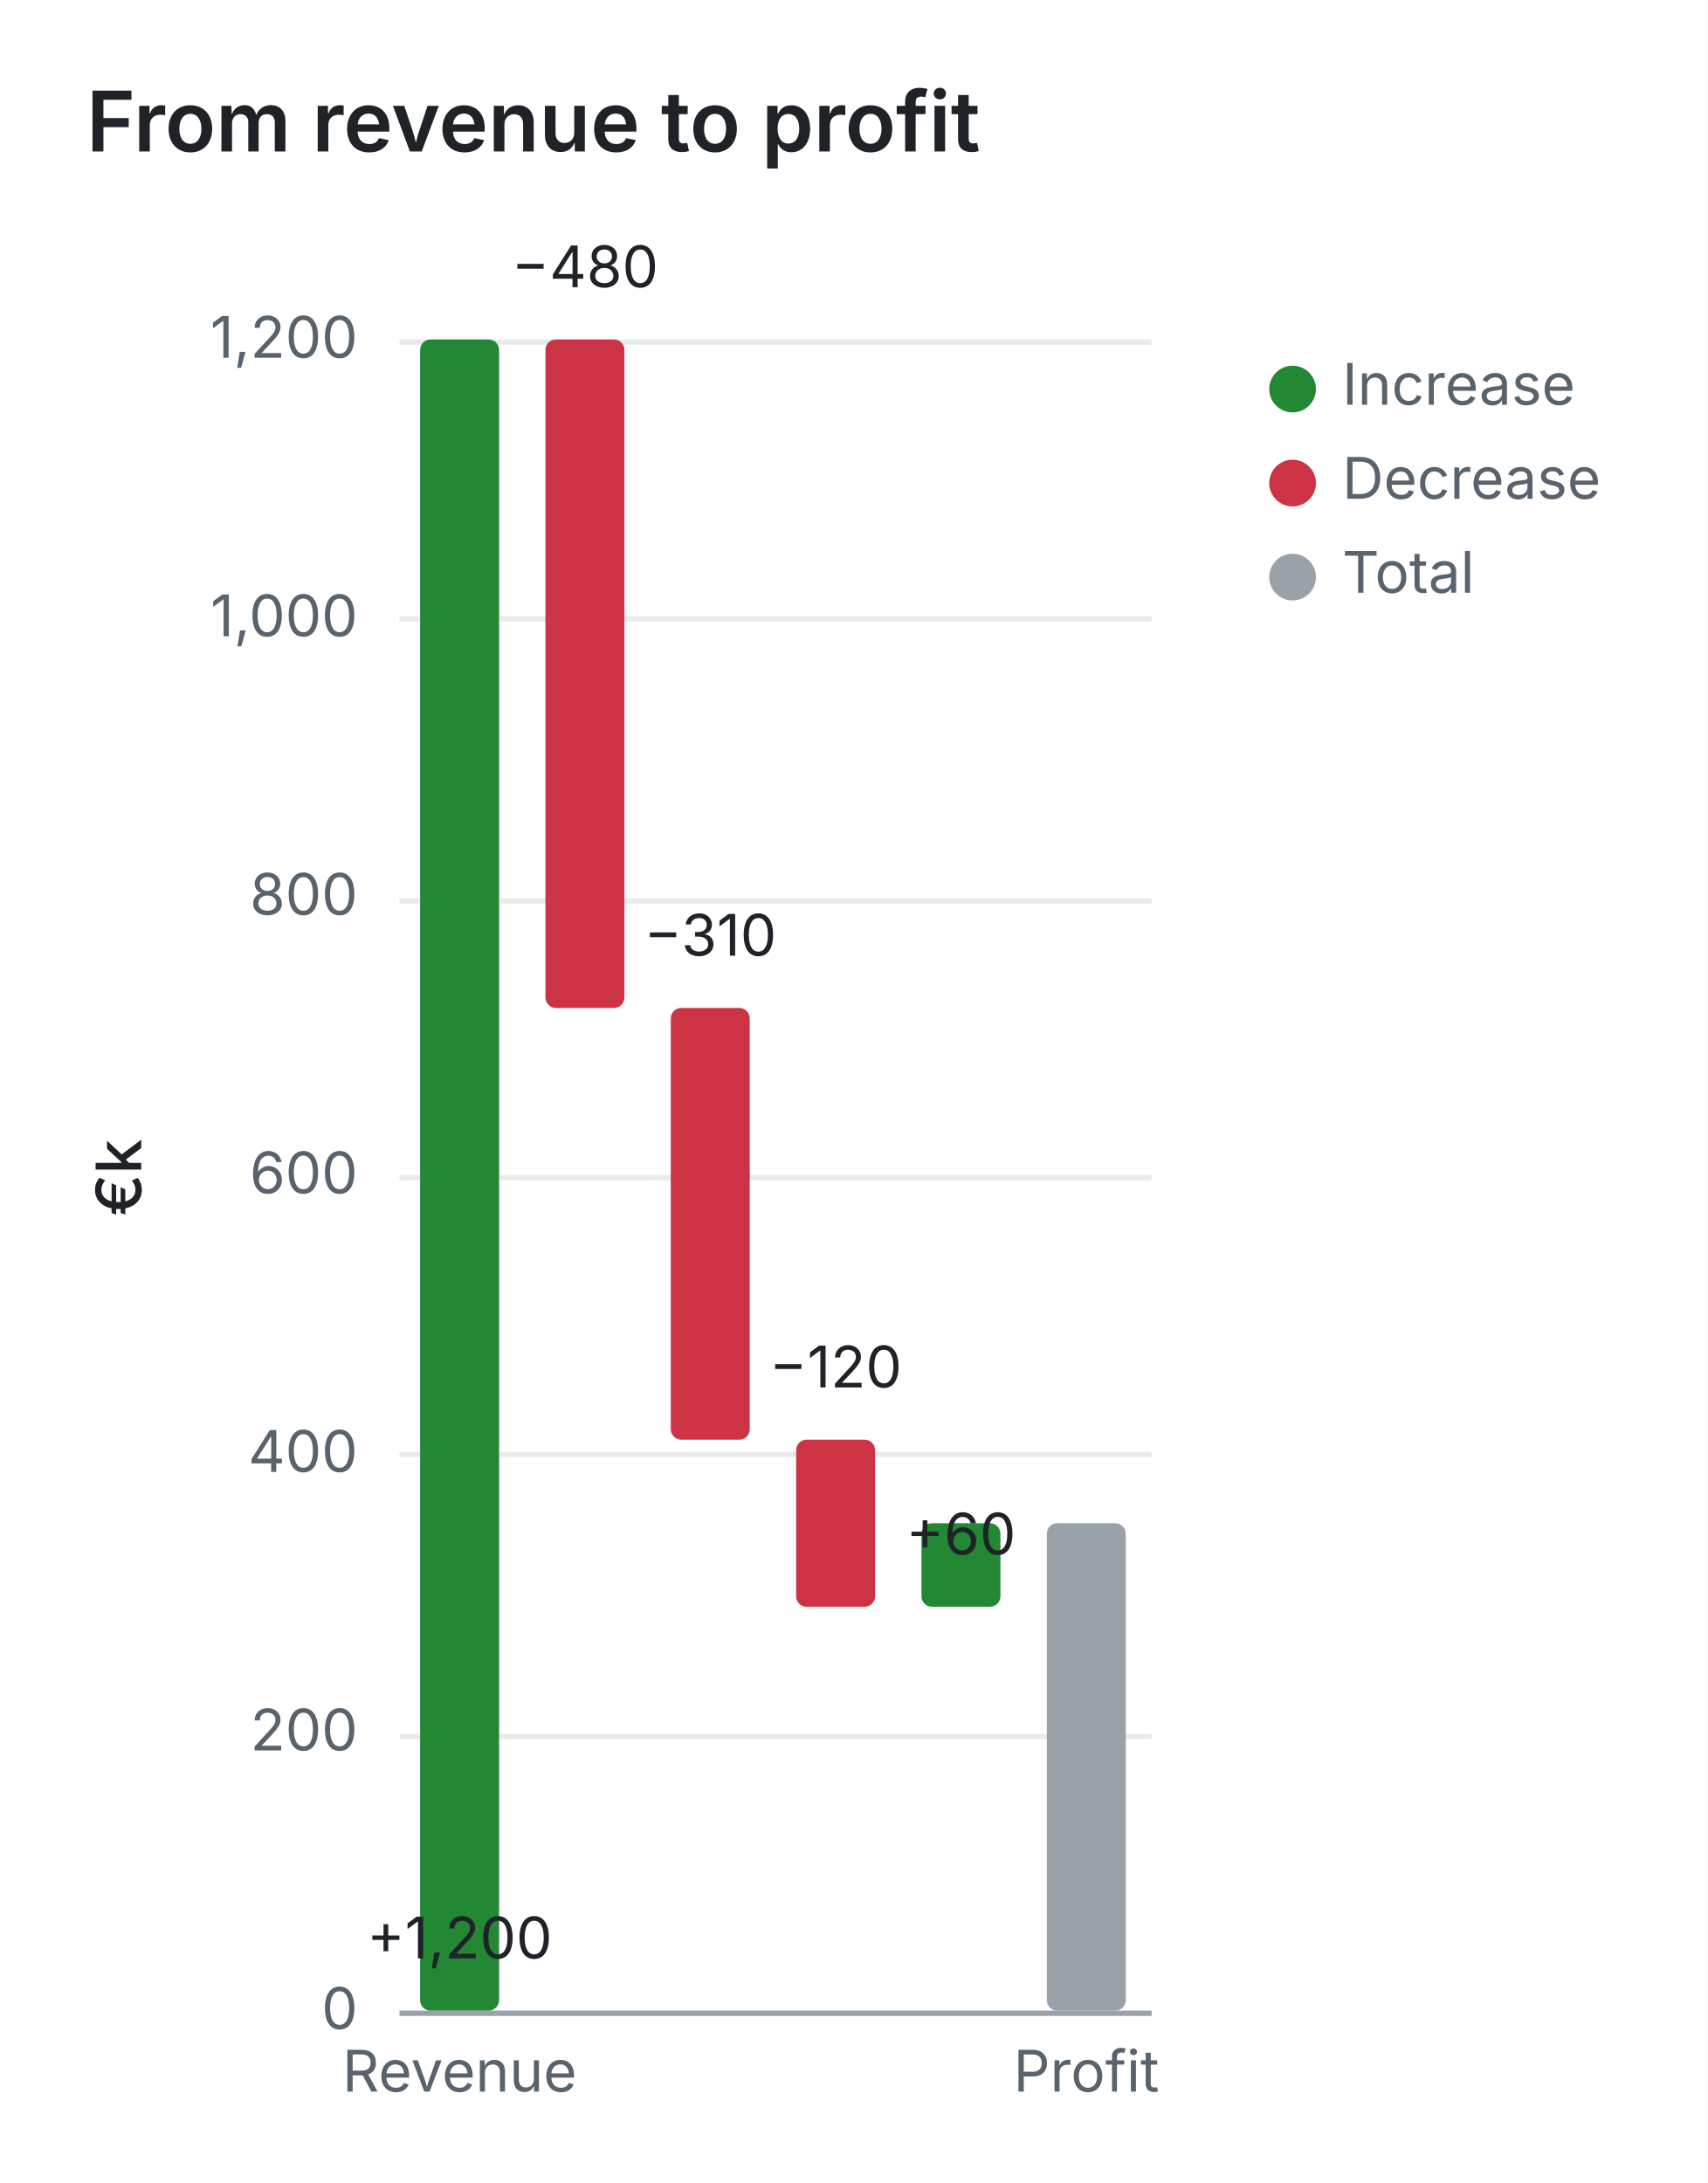
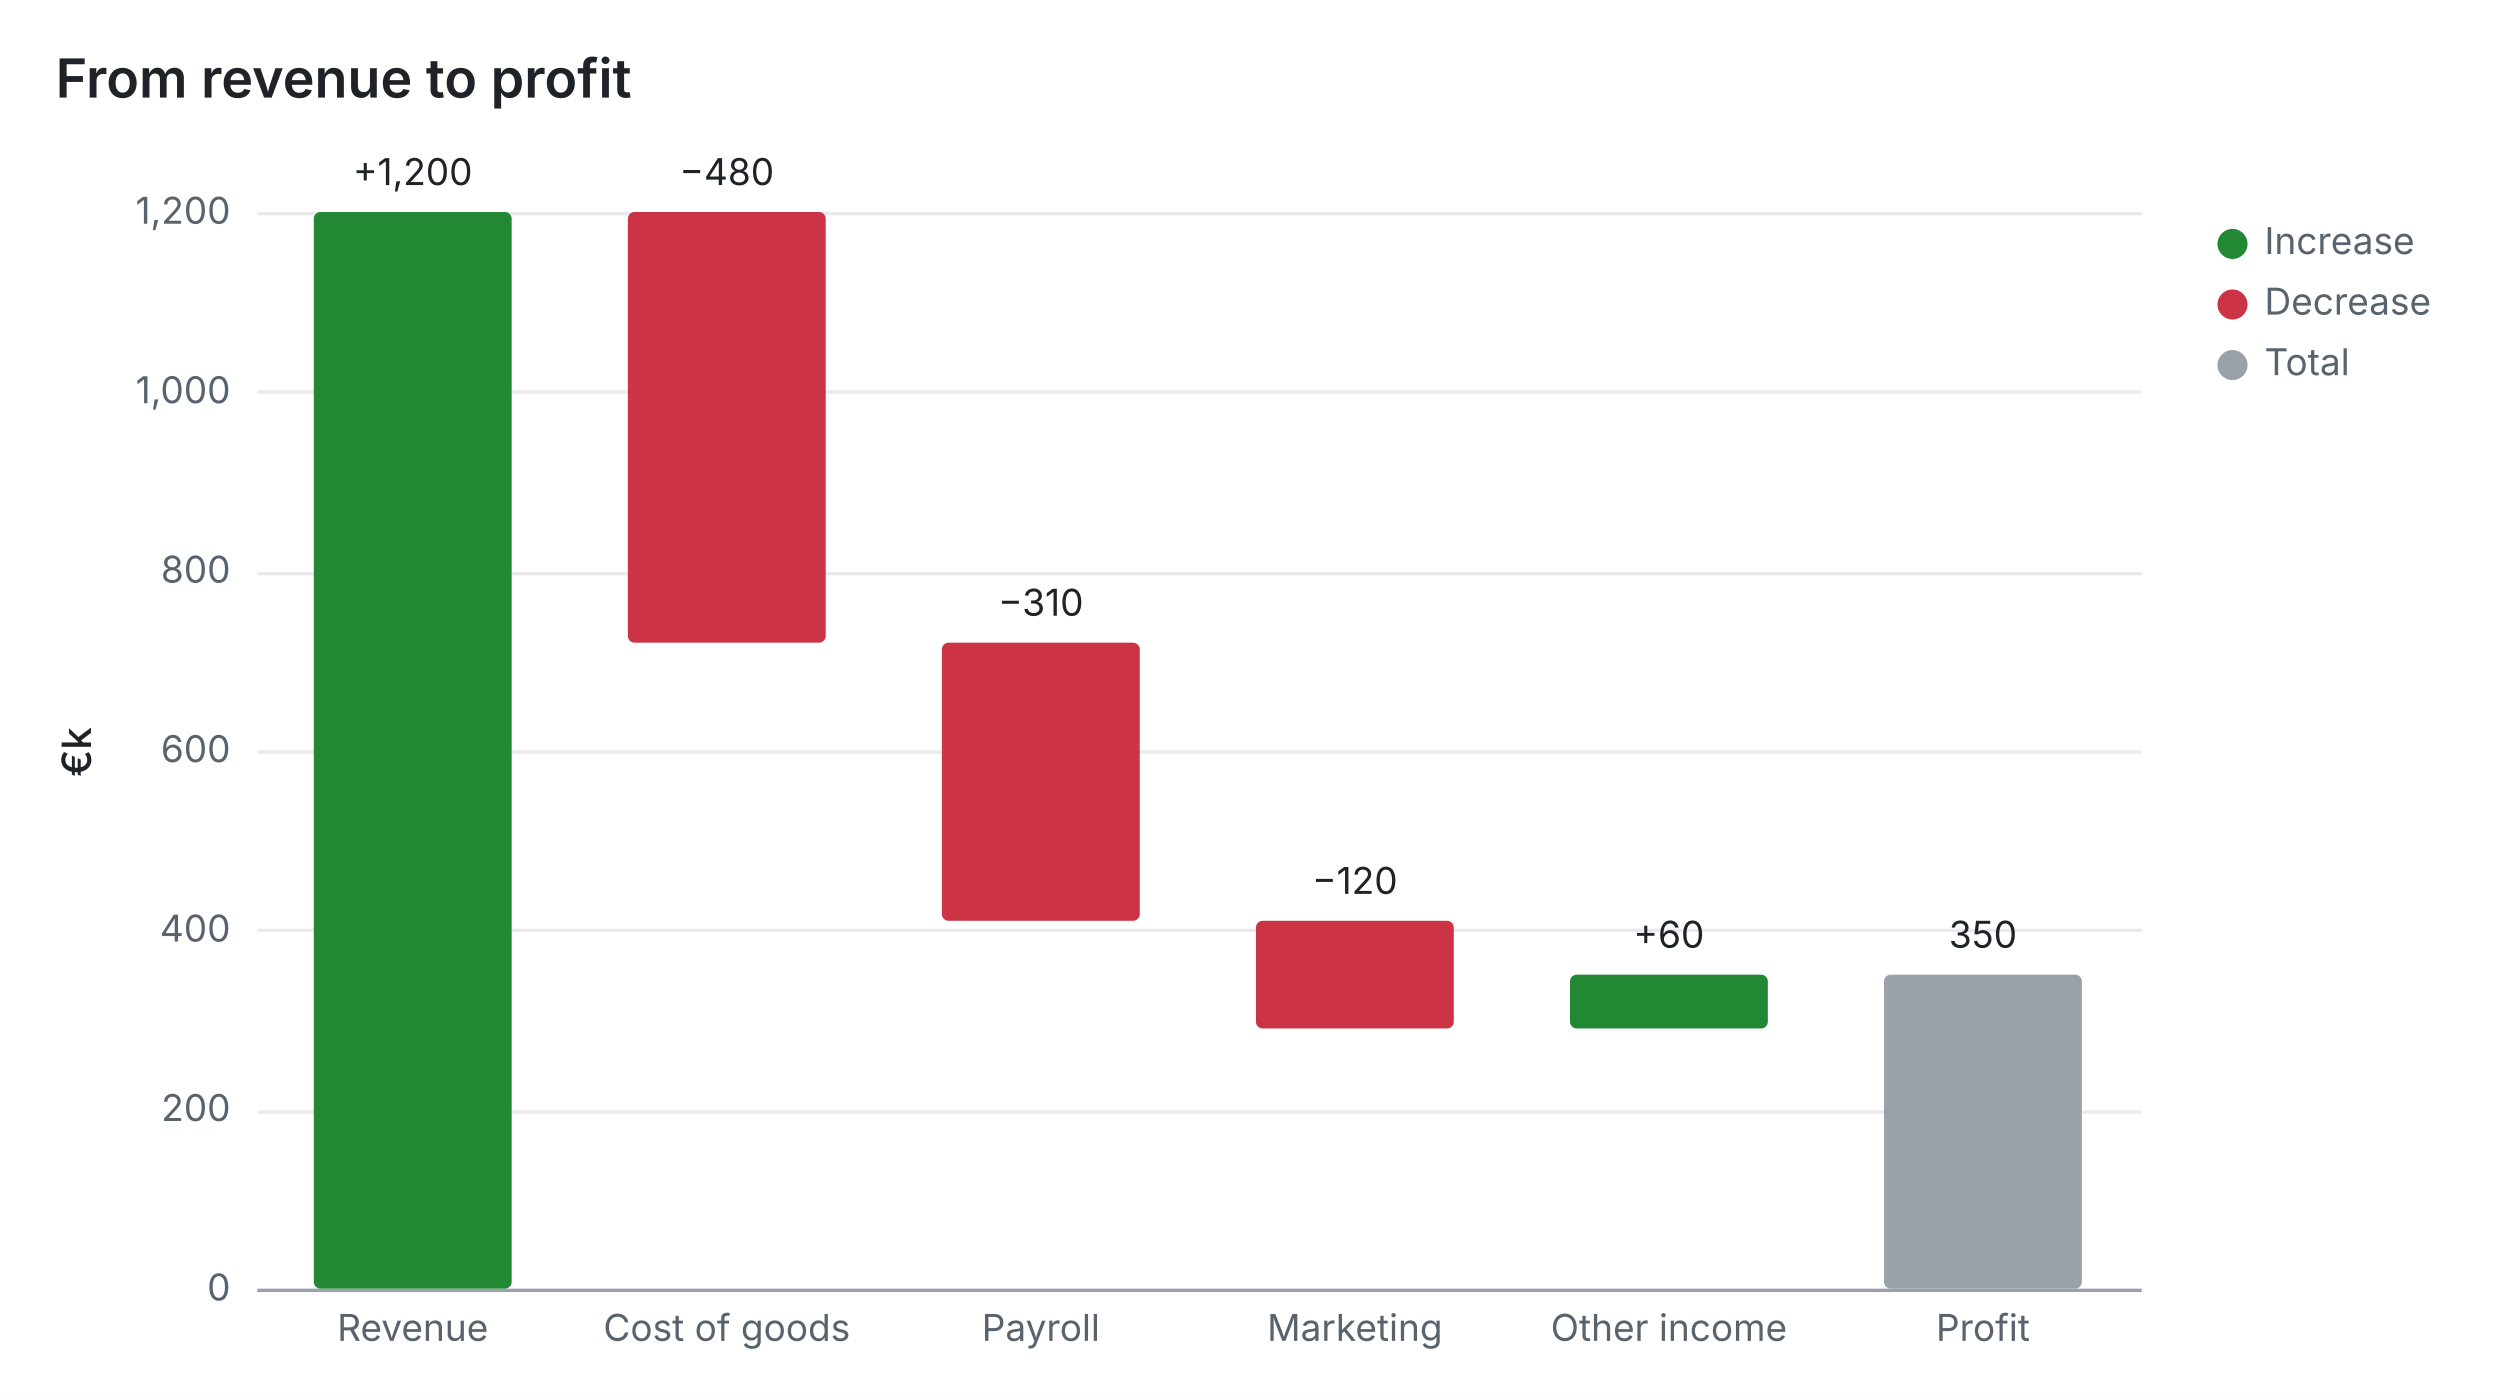
- <svg xmlns="http://www.w3.org/2000/svg" role="img" aria-labelledby="c6b87b24c-0 c6b87b24c-1" version="1.1" class="marks" width="327" height="418" viewBox="0 0 327 418">
-   <rect width="327" height="418" fill="#FFFFFF" />
-   <g fill="none" stroke-miterlimit="4" transform="translate(76,65)">
+ <svg xmlns="http://www.w3.org/2000/svg" role="img" aria-labelledby="c8e2d898a-0 c8e2d898a-1" version="1.1" class="marks" width="743" height="416" viewBox="0 0 743 416">
+   <rect width="743" height="416" fill="#FFFFFF" />
+   <g fill="none" stroke-miterlimit="4" transform="translate(76,63)">
    <g class="mark-group role-frame root" role="graphics-object" aria-roledescription="group mark container">
      <g transform="translate(0,0)">
-         <path class="background" aria-hidden="true" d="M0,0h144v320h-144Z" />
+         <path class="background" aria-hidden="true" d="M0,0h560v320h-560Z" />
        <g>
          <g class="mark-group role-axis" aria-hidden="true">
            <g transform="translate(0.5,0.5)">
              <path class="background" aria-hidden="true" d="M0,0h0v0h0Z" pointer-events="none" />
              <g>
                <g class="mark-rule role-axis-grid" pointer-events="none">
-                   <line transform="translate(0,320)" x2="144" y2="0" stroke="#E8EAED" stroke-width="1" stroke-dasharray="" opacity="1" />
-                   <line transform="translate(0,267)" x2="144" y2="0" stroke="#E8EAED" stroke-width="1" stroke-dasharray="" opacity="1" />
-                   <line transform="translate(0,213)" x2="144" y2="0" stroke="#E8EAED" stroke-width="1" stroke-dasharray="" opacity="1" />
-                   <line transform="translate(0,160)" x2="144" y2="0" stroke="#E8EAED" stroke-width="1" stroke-dasharray="" opacity="1" />
-                   <line transform="translate(0,107)" x2="144" y2="0" stroke="#E8EAED" stroke-width="1" stroke-dasharray="" opacity="1" />
-                   <line transform="translate(0,53)" x2="144" y2="0" stroke="#E8EAED" stroke-width="1" stroke-dasharray="" opacity="1" />
-                   <line transform="translate(0,0)" x2="144" y2="0" stroke="#E8EAED" stroke-width="1" stroke-dasharray="" opacity="1" />
+                   <line transform="translate(0,320)" x2="560" y2="0" stroke="#E8EAED" stroke-width="1" stroke-dasharray="" opacity="1" />
+                   <line transform="translate(0,267)" x2="560" y2="0" stroke="#E8EAED" stroke-width="1" stroke-dasharray="" opacity="1" />
+                   <line transform="translate(0,213)" x2="560" y2="0" stroke="#E8EAED" stroke-width="1" stroke-dasharray="" opacity="1" />
+                   <line transform="translate(0,160)" x2="560" y2="0" stroke="#E8EAED" stroke-width="1" stroke-dasharray="" opacity="1" />
+                   <line transform="translate(0,107)" x2="560" y2="0" stroke="#E8EAED" stroke-width="1" stroke-dasharray="" opacity="1" />
+                   <line transform="translate(0,53)" x2="560" y2="0" stroke="#E8EAED" stroke-width="1" stroke-dasharray="" opacity="1" />
+                   <line transform="translate(0,0)" x2="560" y2="0" stroke="#E8EAED" stroke-width="1" stroke-dasharray="" opacity="1" />
                </g>
              </g>
              <path class="foreground" aria-hidden="true" d="" pointer-events="none" display="none" />
            </g>
          </g>
          <g class="mark-group role-axis" role="graphics-symbol" aria-roledescription="axis" aria-label="X-axis for a discrete scale with 6 values: Revenue, Cost of goods, Payroll, Marketing, Other income, Profit">
            <g transform="translate(0.5,320.5)">
              <path class="background" aria-hidden="true" d="M0,0h0v0h0Z" pointer-events="none" />
              <g>
                <g class="mark-text role-axis-label" pointer-events="none">
-                   <text text-anchor="middle" transform="translate(11.5,15)" font-family="Inter, sans-serif" font-size="11px" fill="#59636E" opacity="1">Revenue</text>
-                   <text text-anchor="middle" transform="translate(35.5,15)" font-family="Inter, sans-serif" font-size="11px" fill="#59636E" opacity="0">Cost of goods</text>
-                   <text text-anchor="middle" transform="translate(59.5,15)" font-family="Inter, sans-serif" font-size="11px" fill="#59636E" opacity="0">Payroll</text>
-                   <text text-anchor="middle" transform="translate(83.5,15)" font-family="Inter, sans-serif" font-size="11px" fill="#59636E" opacity="0">Marketing</text>
-                   <text text-anchor="middle" transform="translate(107.5,15)" font-family="Inter, sans-serif" font-size="11px" fill="#59636E" opacity="0">Other income</text>
-                   <text text-anchor="middle" transform="translate(131.5,15)" font-family="Inter, sans-serif" font-size="11px" fill="#59636E" opacity="1">Profit</text>
+                   <text text-anchor="middle" transform="translate(46.16667,15)" font-family="Inter, sans-serif" font-size="11px" fill="#59636E" opacity="1">Revenue</text>
+                   <text text-anchor="middle" transform="translate(139.5,15)" font-family="Inter, sans-serif" font-size="11px" fill="#59636E" opacity="1">Cost of goods</text>
+                   <text text-anchor="middle" transform="translate(232.8333,15)" font-family="Inter, sans-serif" font-size="11px" fill="#59636E" opacity="1">Payroll</text>
+                   <text text-anchor="middle" transform="translate(326.1667,15)" font-family="Inter, sans-serif" font-size="11px" fill="#59636E" opacity="1">Marketing</text>
+                   <text text-anchor="middle" transform="translate(419.5,15)" font-family="Inter, sans-serif" font-size="11px" fill="#59636E" opacity="1">Other income</text>
+                   <text text-anchor="middle" transform="translate(512.8333,15)" font-family="Inter, sans-serif" font-size="11px" fill="#59636E" opacity="1">Profit</text>
                </g>
                <g class="mark-rule role-axis-domain" pointer-events="none">
-                   <line transform="translate(0,0)" x2="144" y2="0" stroke="#9AA1A9" stroke-width="1" opacity="1" />
+                   <line transform="translate(0,0)" x2="560" y2="0" stroke="#9AA1A9" stroke-width="1" opacity="1" />
                </g>
              </g>
              <path class="foreground" aria-hidden="true" d="" pointer-events="none" display="none" />
            </g>
          </g>
          <g class="mark-group role-axis" role="graphics-symbol" aria-roledescription="axis" aria-label="Y-axis titled '€k' for a linear scale with values from 0 to 1,200">
            <g transform="translate(0.5,0.5)">
              <path class="background" aria-hidden="true" d="M0,0h0v0h0Z" pointer-events="none" />
              <g>
                <g class="mark-text role-axis-label" pointer-events="none">
                  <text text-anchor="end" transform="translate(-8,323)" font-family="Inter, sans-serif" font-size="11px" fill="#59636E" opacity="1">0</text>
                  <text text-anchor="end" transform="translate(-8,269.6667)" font-family="Inter, sans-serif" font-size="11px" fill="#59636E" opacity="1">200</text>
                  <text text-anchor="end" transform="translate(-8,216.3333)" font-family="Inter, sans-serif" font-size="11px" fill="#59636E" opacity="1">400</text>
                  <text text-anchor="end" transform="translate(-8,163)" font-family="Inter, sans-serif" font-size="11px" fill="#59636E" opacity="1">600</text>
                  <text text-anchor="end" transform="translate(-8,109.6667)" font-family="Inter, sans-serif" font-size="11px" fill="#59636E" opacity="1">800</text>
                  <text text-anchor="end" transform="translate(-8,56.33333)" font-family="Inter, sans-serif" font-size="11px" fill="#59636E" opacity="1">1,000</text>
                  <text text-anchor="end" transform="translate(-8,3)" font-family="Inter, sans-serif" font-size="11px" fill="#59636E" opacity="1">1,200</text>
                </g>
                <g class="mark-text role-axis-title" pointer-events="none">
                  <text text-anchor="middle" transform="translate(-46.46143,160) rotate(-90) translate(0,-3)" font-family="Inter, sans-serif" font-size="12px" font-weight="500" fill="#1F2328" opacity="1">€k</text>
                </g>
              </g>
              <path class="foreground" aria-hidden="true" d="" pointer-events="none" display="none" />
            </g>
          </g>
          <g class="mark-rect role-mark layer_0_marks" role="graphics-object" aria-roledescription="rect mark container">
-             <path aria-label="step: Revenue; €k: 0; end: 1200; kind: Increase" role="graphics-symbol" aria-roledescription="bar" d="M6.44,0L17.56,0C18.664,0,19.56,0.896,19.56,2L19.56,318C19.56,319.104,18.664,320,17.56,320L6.44,320C5.336,320,4.44,319.104,4.44,318L4.44,2C4.44,0.896,5.336,0,6.44,0Z" fill="#228833" />
-             <path aria-label="step: Cost of goods; €k: 1200; end: 720; kind: Decrease" role="graphics-symbol" aria-roledescription="bar" d="M30.44,0L41.56,0C42.664,0,43.56,0.896,43.56,2L43.56,126C43.56,127.104,42.664,128,41.56,128L30.44,128C29.336,128,28.44,127.104,28.44,126L28.44,2C28.44,0.896,29.336,0,30.44,0Z" fill="#CC3344" />
-             <path aria-label="step: Payroll; €k: 720; end: 410; kind: Decrease" role="graphics-symbol" aria-roledescription="bar" d="M54.44,128L65.56,128C66.664,128,67.56,128.896,67.56,130L67.56,208.667C67.56,209.77,66.664,210.667,65.56,210.667L54.44,210.667C53.336,210.667,52.44,209.77,52.44,208.667L52.44,130C52.44,128.896,53.336,128,54.44,128Z" fill="#CC3344" />
-             <path aria-label="step: Marketing; €k: 410; end: 290; kind: Decrease" role="graphics-symbol" aria-roledescription="bar" d="M78.44,210.667L89.56,210.667C90.664,210.667,91.56,211.563,91.56,212.667L91.56,240.667C91.56,241.77,90.664,242.667,89.56,242.667L78.44,242.667C77.336,242.667,76.44,241.77,76.44,240.667L76.44,212.667C76.44,211.563,77.336,210.667,78.44,210.667Z" fill="#CC3344" />
-             <path aria-label="step: Other income; €k: 290; end: 350; kind: Increase" role="graphics-symbol" aria-roledescription="bar" d="M102.44,226.667L113.56,226.667C114.664,226.667,115.56,227.563,115.56,228.667L115.56,240.667C115.56,241.77,114.664,242.667,113.56,242.667L102.44,242.667C101.336,242.667,100.44,241.77,100.44,240.667L100.44,228.667C100.44,227.563,101.336,226.667,102.44,226.667Z" fill="#228833" />
-             <path aria-label="step: Profit; €k: 350; end: 0; kind: Total" role="graphics-symbol" aria-roledescription="bar" d="M126.44,226.667L137.56,226.667C138.664,226.667,139.56,227.563,139.56,228.667L139.56,318C139.56,319.104,138.664,320,137.56,320L126.44,320C125.336,320,124.44,319.104,124.44,318L124.44,228.667C124.44,227.563,125.336,226.667,126.44,226.667Z" fill="#9AA1A9" />
+             <path aria-label="step: Revenue; €k: 0; end: 1200; kind: Increase" role="graphics-symbol" aria-roledescription="bar" d="M19.267,0L74.067,0C75.17,0,76.067,0.896,76.067,2L76.067,318C76.067,319.104,75.17,320,74.067,320L19.267,320C18.163,320,17.267,319.104,17.267,318L17.267,2C17.267,0.896,18.163,0,19.267,0Z" fill="#228833" />
+             <path aria-label="step: Cost of goods; €k: 1200; end: 720; kind: Decrease" role="graphics-symbol" aria-roledescription="bar" d="M112.6,0L167.4,0C168.504,0,169.4,0.896,169.4,2L169.4,126C169.4,127.104,168.504,128,167.4,128L112.6,128C111.496,128,110.6,127.104,110.6,126L110.6,2C110.6,0.896,111.496,0,112.6,0Z" fill="#CC3344" />
+             <path aria-label="step: Payroll; €k: 720; end: 410; kind: Decrease" role="graphics-symbol" aria-roledescription="bar" d="M205.933,128L260.733,128C261.837,128,262.733,128.896,262.733,130L262.733,208.667C262.733,209.77,261.837,210.667,260.733,210.667L205.933,210.667C204.83,210.667,203.933,209.77,203.933,208.667L203.933,130C203.933,128.896,204.83,128,205.933,128Z" fill="#CC3344" />
+             <path aria-label="step: Marketing; €k: 410; end: 290; kind: Decrease" role="graphics-symbol" aria-roledescription="bar" d="M299.267,210.667L354.067,210.667C355.17,210.667,356.067,211.563,356.067,212.667L356.067,240.667C356.067,241.77,355.17,242.667,354.067,242.667L299.267,242.667C298.163,242.667,297.267,241.77,297.267,240.667L297.267,212.667C297.267,211.563,298.163,210.667,299.267,210.667Z" fill="#CC3344" />
+             <path aria-label="step: Other income; €k: 290; end: 350; kind: Increase" role="graphics-symbol" aria-roledescription="bar" d="M392.6,226.667L447.4,226.667C448.504,226.667,449.4,227.563,449.4,228.667L449.4,240.667C449.4,241.77,448.504,242.667,447.4,242.667L392.6,242.667C391.496,242.667,390.6,241.77,390.6,240.667L390.6,228.667C390.6,227.563,391.496,226.667,392.6,226.667Z" fill="#228833" />
+             <path aria-label="step: Profit; €k: 350; end: 0; kind: Total" role="graphics-symbol" aria-roledescription="bar" d="M485.933,226.667L540.733,226.667C541.837,226.667,542.733,227.563,542.733,228.667L542.733,318C542.733,319.104,541.837,320,540.733,320L485.933,320C484.83,320,483.933,319.104,483.933,318L483.933,228.667C483.933,227.563,484.83,226.667,485.933,226.667Z" fill="#9AA1A9" />
          </g>
          <g class="mark-text role-mark layer_1_marks" role="graphics-object" aria-roledescription="text mark container">
-             <text aria-label="step: Revenue; Max of previous: 0; amount: +1,200" role="graphics-symbol" aria-roledescription="text mark" text-anchor="middle" transform="translate(12,310)" font-family="Inter, sans-serif" font-size="11px" fill="#1F2328">+1,200</text>
-             <text aria-label="step: Cost of goods; Max of previous: 1200; amount: −480" role="graphics-symbol" aria-roledescription="text mark" text-anchor="middle" transform="translate(36,-10)" font-family="Inter, sans-serif" font-size="11px" fill="#1F2328">−480</text>
-             <text aria-label="step: Payroll; Max of previous: 720; amount: −310" role="graphics-symbol" aria-roledescription="text mark" text-anchor="middle" transform="translate(60,118)" font-family="Inter, sans-serif" font-size="11px" fill="#1F2328">−310</text>
-             <text aria-label="step: Marketing; Max of previous: 410; amount: −120" role="graphics-symbol" aria-roledescription="text mark" text-anchor="middle" transform="translate(84,200.6667)" font-family="Inter, sans-serif" font-size="11px" fill="#1F2328">−120</text>
-             <text aria-label="step: Other income; Max of previous: 290; amount: +60" role="graphics-symbol" aria-roledescription="text mark" text-anchor="middle" transform="translate(108,232.6667)" font-family="Inter, sans-serif" font-size="11px" fill="#1F2328">+60</text>
+             <text aria-label="step: Revenue; €k: 1200; label: +1,200" role="graphics-symbol" aria-roledescription="text mark" text-anchor="middle" transform="translate(46.66667,-8)" font-family="Inter, sans-serif" font-size="11px" fill="#1F2328">+1,200</text>
+             <text aria-label="step: Cost of goods; €k: 1200; label: −480" role="graphics-symbol" aria-roledescription="text mark" text-anchor="middle" transform="translate(140,-8)" font-family="Inter, sans-serif" font-size="11px" fill="#1F2328">−480</text>
+             <text aria-label="step: Payroll; €k: 720; label: −310" role="graphics-symbol" aria-roledescription="text mark" text-anchor="middle" transform="translate(233.3333,120)" font-family="Inter, sans-serif" font-size="11px" fill="#1F2328">−310</text>
+             <text aria-label="step: Marketing; €k: 410; label: −120" role="graphics-symbol" aria-roledescription="text mark" text-anchor="middle" transform="translate(326.6667,202.6667)" font-family="Inter, sans-serif" font-size="11px" fill="#1F2328">−120</text>
+             <text aria-label="step: Other income; €k: 350; label: +60" role="graphics-symbol" aria-roledescription="text mark" text-anchor="middle" transform="translate(420,218.6667)" font-family="Inter, sans-serif" font-size="11px" fill="#1F2328">+60</text>
+             <text aria-label="step: Profit; €k: 350; label: 350" role="graphics-symbol" aria-roledescription="text mark" text-anchor="middle" transform="translate(513.3333,218.6667)" font-family="Inter, sans-serif" font-size="11px" fill="#1F2328">350</text>
          </g>
          <g class="mark-group role-legend" role="graphics-symbol" aria-roledescription="legend" aria-label="Symbol legend for fill color with 3 values: Increase, Decrease, Total">
-             <g transform="translate(162,0)">
+             <g transform="translate(578,0)">
              <path class="background" aria-hidden="true" d="M0,0h73v55h-73Z" pointer-events="none" />
              <g>
                <g class="mark-group role-legend-entry">
                  <g transform="translate(4,4)">
                    <path class="background" aria-hidden="true" d="M0,0h0v0h0Z" pointer-events="none" />
                    <g>
                      <g class="mark-group role-scope" role="graphics-object" aria-roledescription="group mark container">
                        <g transform="translate(0,0)">
                          <path class="background" aria-hidden="true" d="M0,0h64.586v10.5h-64.586Z" pointer-events="none" opacity="1" />
                          <g>
                            <g class="mark-symbol role-legend-symbol" pointer-events="none">
                              <path transform="translate(5.5,5.5)" d="M4.472,0A4.472,4.472,0,1,1,-4.472,0A4.472,4.472,0,1,1,4.472,0" fill="#228833" stroke-width="1.5" opacity="1" />
                            </g>
                            <g class="mark-text role-legend-label" pointer-events="none">
                              <text text-anchor="start" transform="translate(15,8.5)" font-family="Inter, sans-serif" font-size="11px" fill="#59636E" opacity="1">Increase</text>
                            </g>
                          </g>
                          <path class="foreground" aria-hidden="true" d="" pointer-events="none" display="none" />
                        </g>
                        <g transform="translate(0,18)">
                          <path class="background" aria-hidden="true" d="M0,0h64.586v10.5h-64.586Z" pointer-events="none" opacity="1" />
                          <g>
                            <g class="mark-symbol role-legend-symbol" pointer-events="none">
                              <path transform="translate(5.5,5.5)" d="M4.472,0A4.472,4.472,0,1,1,-4.472,0A4.472,4.472,0,1,1,4.472,0" fill="#CC3344" stroke-width="1.5" opacity="1" />
                            </g>
                            <g class="mark-text role-legend-label" pointer-events="none">
                              <text text-anchor="start" transform="translate(15,8.5)" font-family="Inter, sans-serif" font-size="11px" fill="#59636E" opacity="1">Decrease</text>
                            </g>
                          </g>
                          <path class="foreground" aria-hidden="true" d="" pointer-events="none" display="none" />
                        </g>
                        <g transform="translate(0,36)">
                          <path class="background" aria-hidden="true" d="M0,0h64.586v10.5h-64.586Z" pointer-events="none" opacity="1" />
                          <g>
                            <g class="mark-symbol role-legend-symbol" pointer-events="none">
                              <path transform="translate(5.5,5.5)" d="M4.472,0A4.472,4.472,0,1,1,-4.472,0A4.472,4.472,0,1,1,4.472,0" fill="#9AA1A9" stroke-width="1.5" opacity="1" />
                            </g>
                            <g class="mark-text role-legend-label" pointer-events="none">
                              <text text-anchor="start" transform="translate(15,8.5)" font-family="Inter, sans-serif" font-size="11px" fill="#59636E" opacity="1">Total</text>
                            </g>
                          </g>
                          <path class="foreground" aria-hidden="true" d="" pointer-events="none" display="none" />
                        </g>
                      </g>
                    </g>
                    <path class="foreground" aria-hidden="true" d="" pointer-events="none" display="none" />
                  </g>
                </g>
              </g>
              <path class="foreground" aria-hidden="true" d="" pointer-events="none" display="none" />
            </g>
          </g>
          <g class="mark-group role-title">
-             <g transform="translate(-59.46143,-49)">
+             <g transform="translate(-59.46143,-47)">
              <path class="background" aria-hidden="true" d="M0,0h0v0h0Z" pointer-events="none" />
              <g>
                <g class="mark-text role-title-text" role="graphics-symbol" aria-roledescription="title" aria-label="Title text 'From revenue to profit'" pointer-events="none">
                  <text text-anchor="start" transform="translate(0,13)" font-family="Inter, sans-serif" font-size="16px" font-weight="600" fill="#1F2328" opacity="1">From revenue to profit</text>
                </g>
              </g>
              <path class="foreground" aria-hidden="true" d="" pointer-events="none" display="none" />
            </g>
          </g>
        </g>
        <path class="foreground" aria-hidden="true" d="" display="none" />
      </g>
    </g>
  </g>
</svg>
